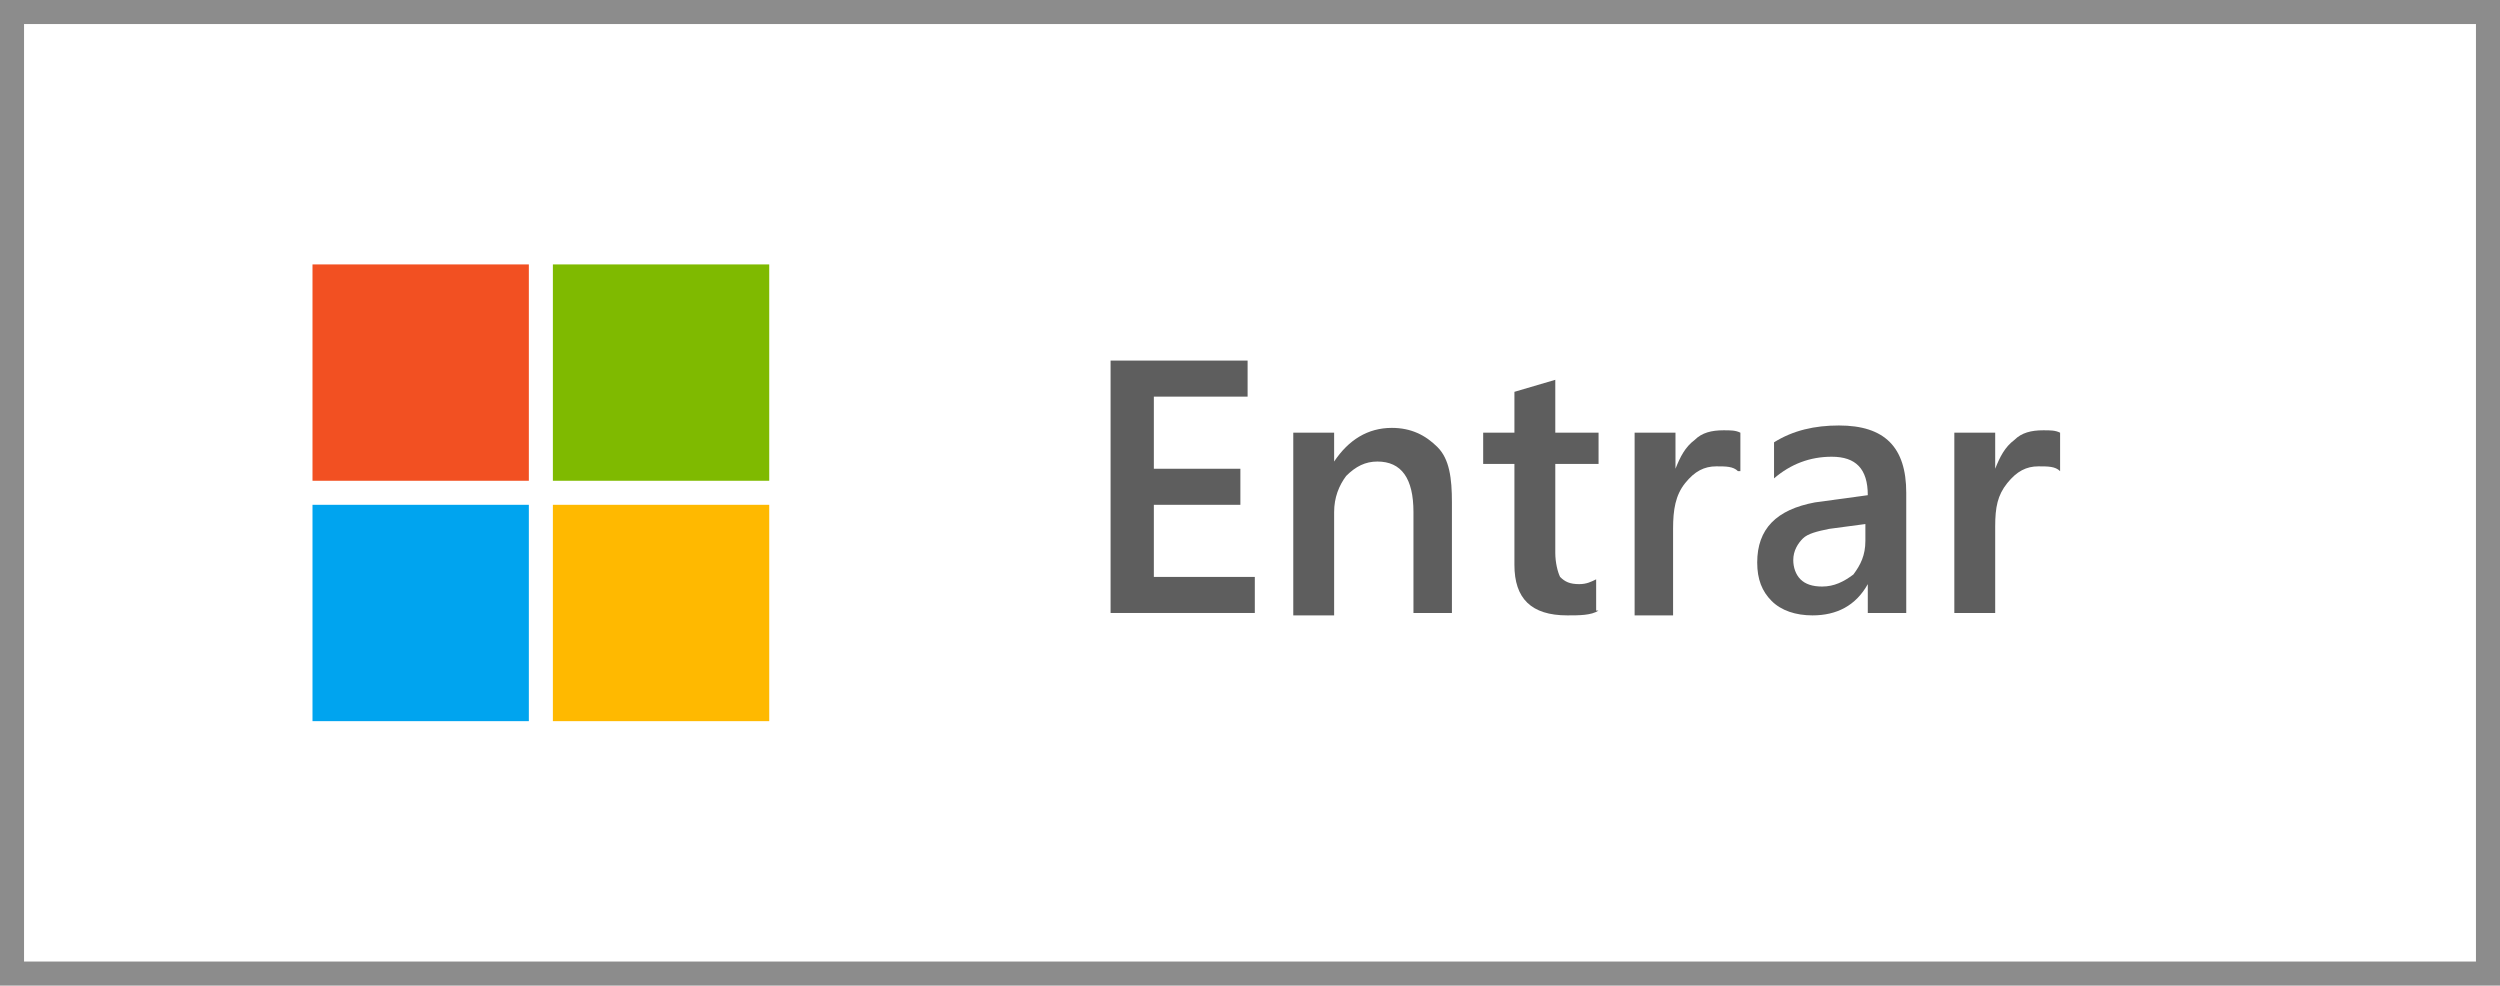
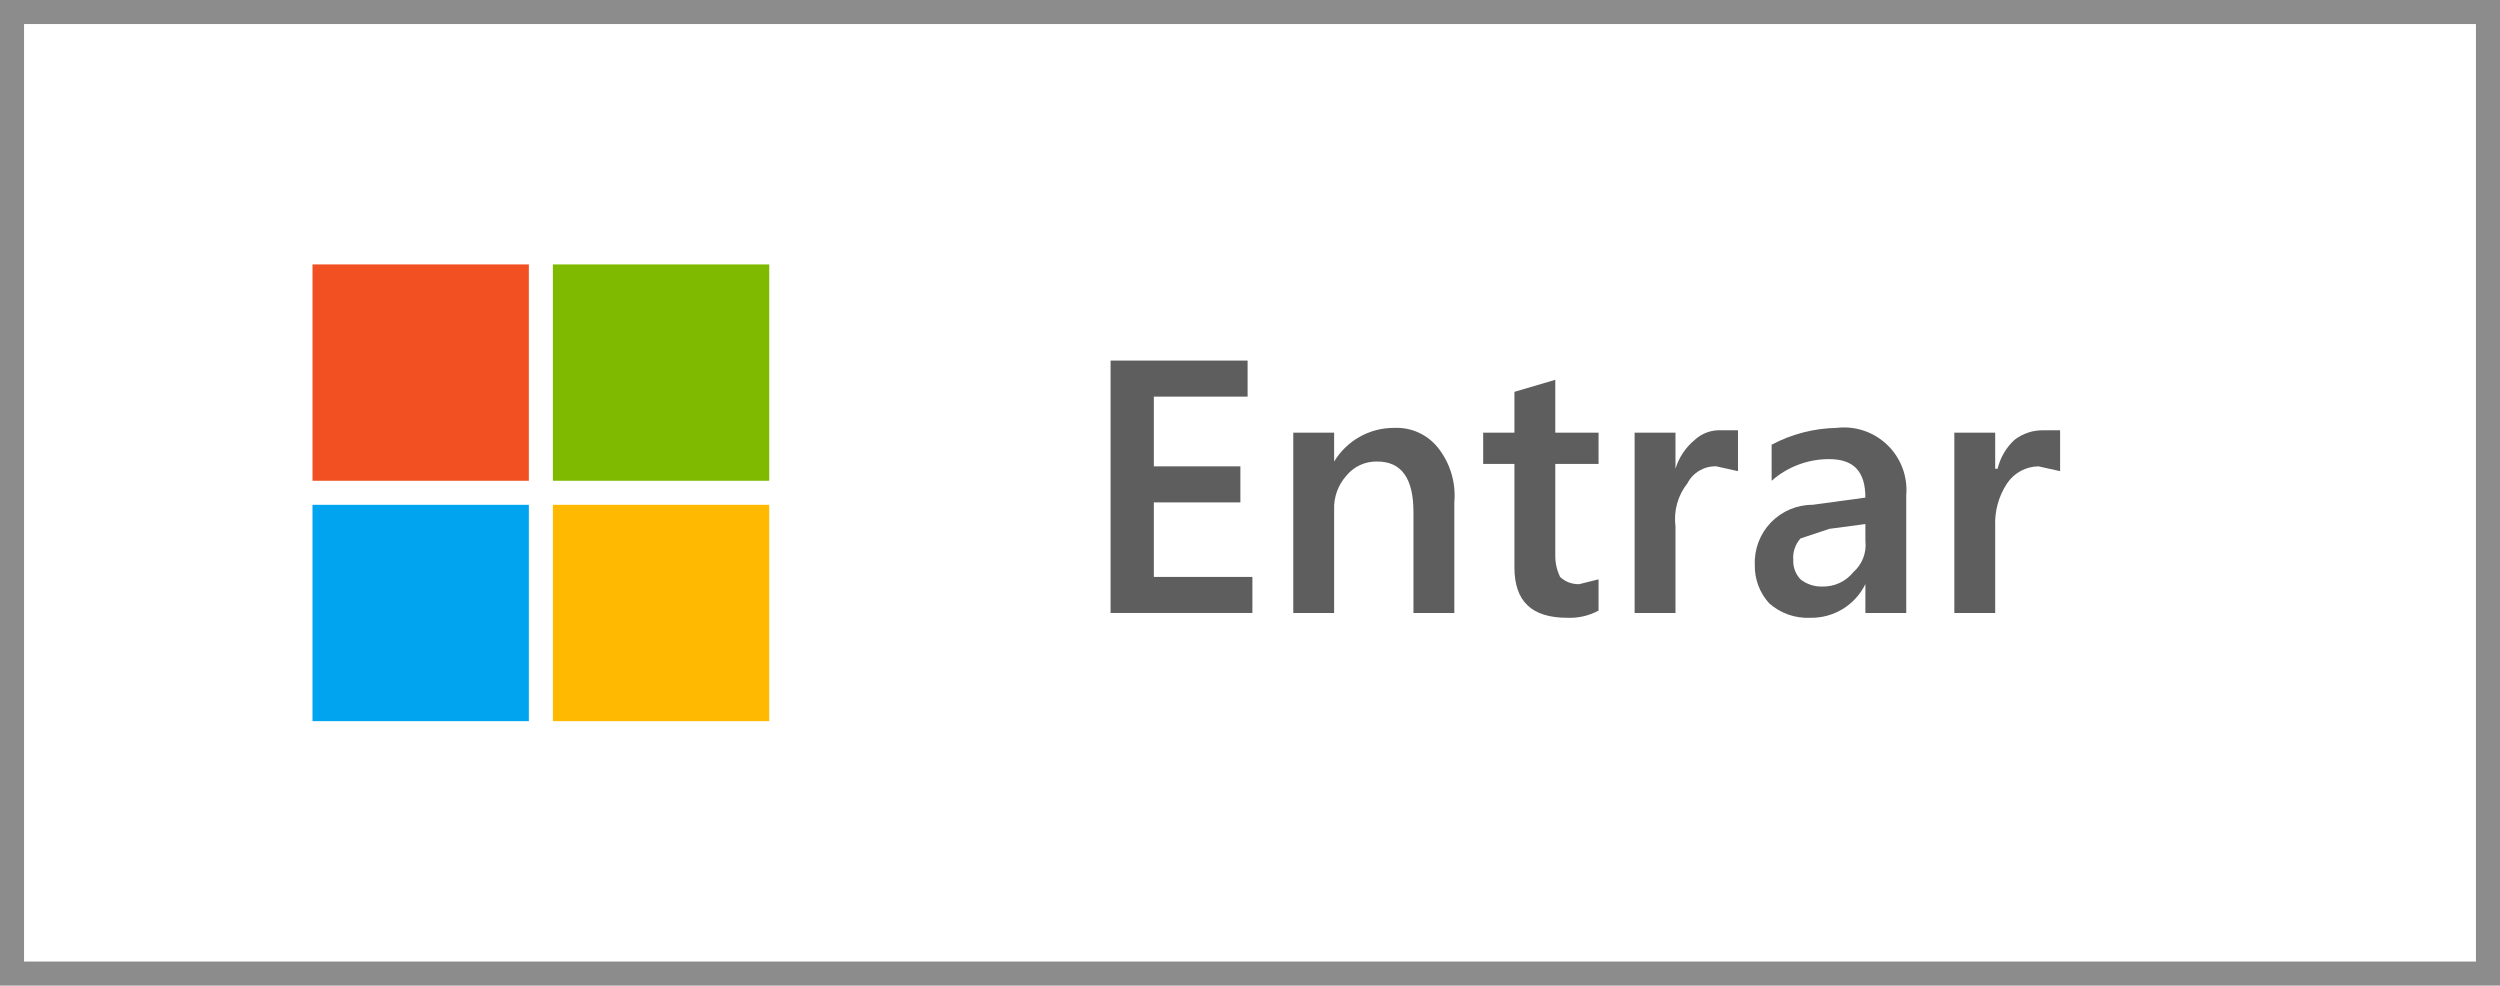
- <svg xmlns="http://www.w3.org/2000/svg" version="1.1" x="0px" y="0px" viewBox="0 0 104 41" style="enable-background:new 0 0 104 41;" xml:space="preserve">
-   <style type="text/css">
- 	.st0{fill:#FFFFFF;}
- 	.st1{fill:#8C8C8C;}
- 	.st2{fill:#F25022;}
- 	.st3{fill:#00A4EF;}
- 	.st4{fill:#7FBA00;}
- 	.st5{fill:#FFB900;}
- 	.st6{fill:#5E5E5E;}
- </style>
-   <g id="Layer_1">
-     <g id="Layer_1_1_">
-       <rect class="st0" width="104" height="41" />
-       <path class="st1" d="M103,1v39H1V1H103 M104,0H0v41h104V0z" />
-       <rect x="13" y="11" class="st2" width="9" height="9" />
-       <rect x="13" y="21" class="st3" width="9" height="9" />
-       <rect x="23" y="11" class="st4" width="9" height="9" />
-       <rect x="23" y="21" class="st5" width="9" height="9" />
-     </g>
-   </g>
-   <g id="Layer_2">
-     <g>
-       <path class="st6" d="M52.1,25.5h-5.9V15h5.7v1.5H48v3h3.6v1.5H48V24h4.2V25.5z" />
-       <path class="st6" d="M60.5,25.5h-1.7v-4.2c0-1.4-0.5-2.1-1.5-2.1c-0.5,0-0.9,0.2-1.3,0.6c-0.3,0.4-0.5,0.9-0.5,1.5v4.3h-1.7V18    h1.7v1.2h0c0.6-0.9,1.4-1.4,2.4-1.4c0.8,0,1.4,0.3,1.9,0.8s0.6,1.3,0.6,2.3V25.5z" />
-       <path class="st6" d="M66.5,25.4c-0.3,0.2-0.8,0.2-1.3,0.2c-1.5,0-2.2-0.7-2.2-2.1v-4.2h-1.3V18H63v-1.7l1.7-0.5V18h1.8v1.3h-1.8    v3.7c0,0.4,0.1,0.8,0.2,1c0.2,0.2,0.4,0.3,0.8,0.3c0.3,0,0.5-0.1,0.7-0.2V25.4z" />
-       <path class="st6" d="M72.3,19.6c-0.2-0.2-0.5-0.2-0.9-0.2c-0.5,0-0.9,0.2-1.3,0.7s-0.5,1.1-0.5,1.9v3.6H68V18h1.7v1.5h0    c0.2-0.5,0.4-0.9,0.8-1.2c0.3-0.3,0.7-0.4,1.2-0.4c0.3,0,0.5,0,0.7,0.1V19.6z" />
-       <path class="st6" d="M79.3,25.5h-1.6v-1.2h0c-0.5,0.9-1.3,1.3-2.3,1.3c-0.7,0-1.3-0.2-1.7-0.6c-0.4-0.4-0.6-0.9-0.6-1.6    c0-1.4,0.8-2.2,2.4-2.5l2.2-0.3c0-1.1-0.5-1.6-1.5-1.6c-0.9,0-1.7,0.3-2.4,0.9v-1.5c0.8-0.5,1.7-0.7,2.7-0.7    c1.9,0,2.8,0.9,2.8,2.8V25.5z M77.6,21.8L76.1,22c-0.5,0.1-0.9,0.2-1.1,0.4c-0.2,0.2-0.4,0.5-0.4,0.9c0,0.3,0.1,0.6,0.3,0.8    c0.2,0.2,0.5,0.3,0.9,0.3c0.5,0,0.9-0.2,1.3-0.5c0.3-0.4,0.5-0.8,0.5-1.4V21.8z" />
-       <path class="st6" d="M85.7,19.6c-0.2-0.2-0.5-0.2-0.9-0.2c-0.5,0-0.9,0.2-1.3,0.7S83,21.1,83,21.9v3.6h-1.7V18H83v1.5h0    c0.2-0.5,0.4-0.9,0.8-1.2c0.3-0.3,0.7-0.4,1.2-0.4c0.3,0,0.5,0,0.7,0.1V19.6z" />
-     </g>
-   </g>
+ <svg xmlns="http://www.w3.org/2000/svg" width="104" height="41" viewBox="0 0 104 41">
+   <rect width="104" height="41" fill="#fff" />
+   <path d="M103,1V40H1V1H103m1-1H0V41H104Z" fill="#8c8c8c" />
+   <rect x="13" y="11" width="9" height="9" fill="#f25022" />
+   <rect x="13" y="21" width="9" height="9" fill="#00a4ef" />
+   <rect x="23" y="11" width="9" height="9" fill="#7fba00" />
+   <rect x="23" y="21" width="9" height="9" fill="#ffb900" />
+   <path d="M52.1,25.5H46.2V15h5.7v1.5H48v2.9h3.6v1.5H48V24h4.1Z" fill="#5e5e5e" />
+   <path d="M60.5,25.5H58.8V21.3q0-2.1-1.5-2.1a1.6,1.6,0,0,0-1.3.6,2,2,0,0,0-.5,1.4v4.3H53.8V18h1.7v1.2h0A2.9,2.9,0,0,1,58,17.8a2.2,2.2,0,0,1,1.8.8,3.2,3.2,0,0,1,.7,2.3Z" fill="#5e5e5e" />
+   <path d="M66.5,25.4a2.5,2.5,0,0,1-1.3.3c-1.5,0-2.2-.7-2.2-2.1V19.3H61.7V18H63V16.3l1.7-.5V18h1.8v1.3H64.7v3.8a2,2,0,0,0,.2.9,1.1,1.1,0,0,0,.8.3l.8-.2Z" fill="#5e5e5e" />
+   <path d="M72.3,19.6l-.9-.2a1.3,1.3,0,0,0-1.2.7,2.4,2.4,0,0,0-.5,1.8v3.6H68V18h1.7v1.5h0a2.5,2.5,0,0,1,.8-1.2,1.5,1.5,0,0,1,1.1-.4h.7Z" fill="#5e5e5e" />
+   <path d="M79.3,25.5H77.6V24.3h0a2.5,2.5,0,0,1-2.3,1.4,2.4,2.4,0,0,1-1.7-.6,2.3,2.3,0,0,1-.6-1.6A2.4,2.4,0,0,1,75.4,21l2.2-.3c0-1.1-.5-1.6-1.5-1.6a3.6,3.6,0,0,0-2.4.9V18.5a6,6,0,0,1,2.7-.7,2.6,2.6,0,0,1,2.9,2.8Zm-1.7-3.7-1.5.2-1.2.4a1.2,1.2,0,0,0-.3.9,1.1,1.1,0,0,0,.3.8,1.4,1.4,0,0,0,.9.3,1.6,1.6,0,0,0,1.3-.6,1.5,1.5,0,0,0,.5-1.3Z" fill="#5e5e5e" />
+   <path d="M85.7,19.6l-.9-.2a1.6,1.6,0,0,0-1.3.7,3,3,0,0,0-.5,1.8v3.6H81.3V18H83v1.5h.1a2.4,2.4,0,0,1,.7-1.2,1.9,1.9,0,0,1,1.2-.4h.7Z" fill="#5e5e5e" />
</svg>
